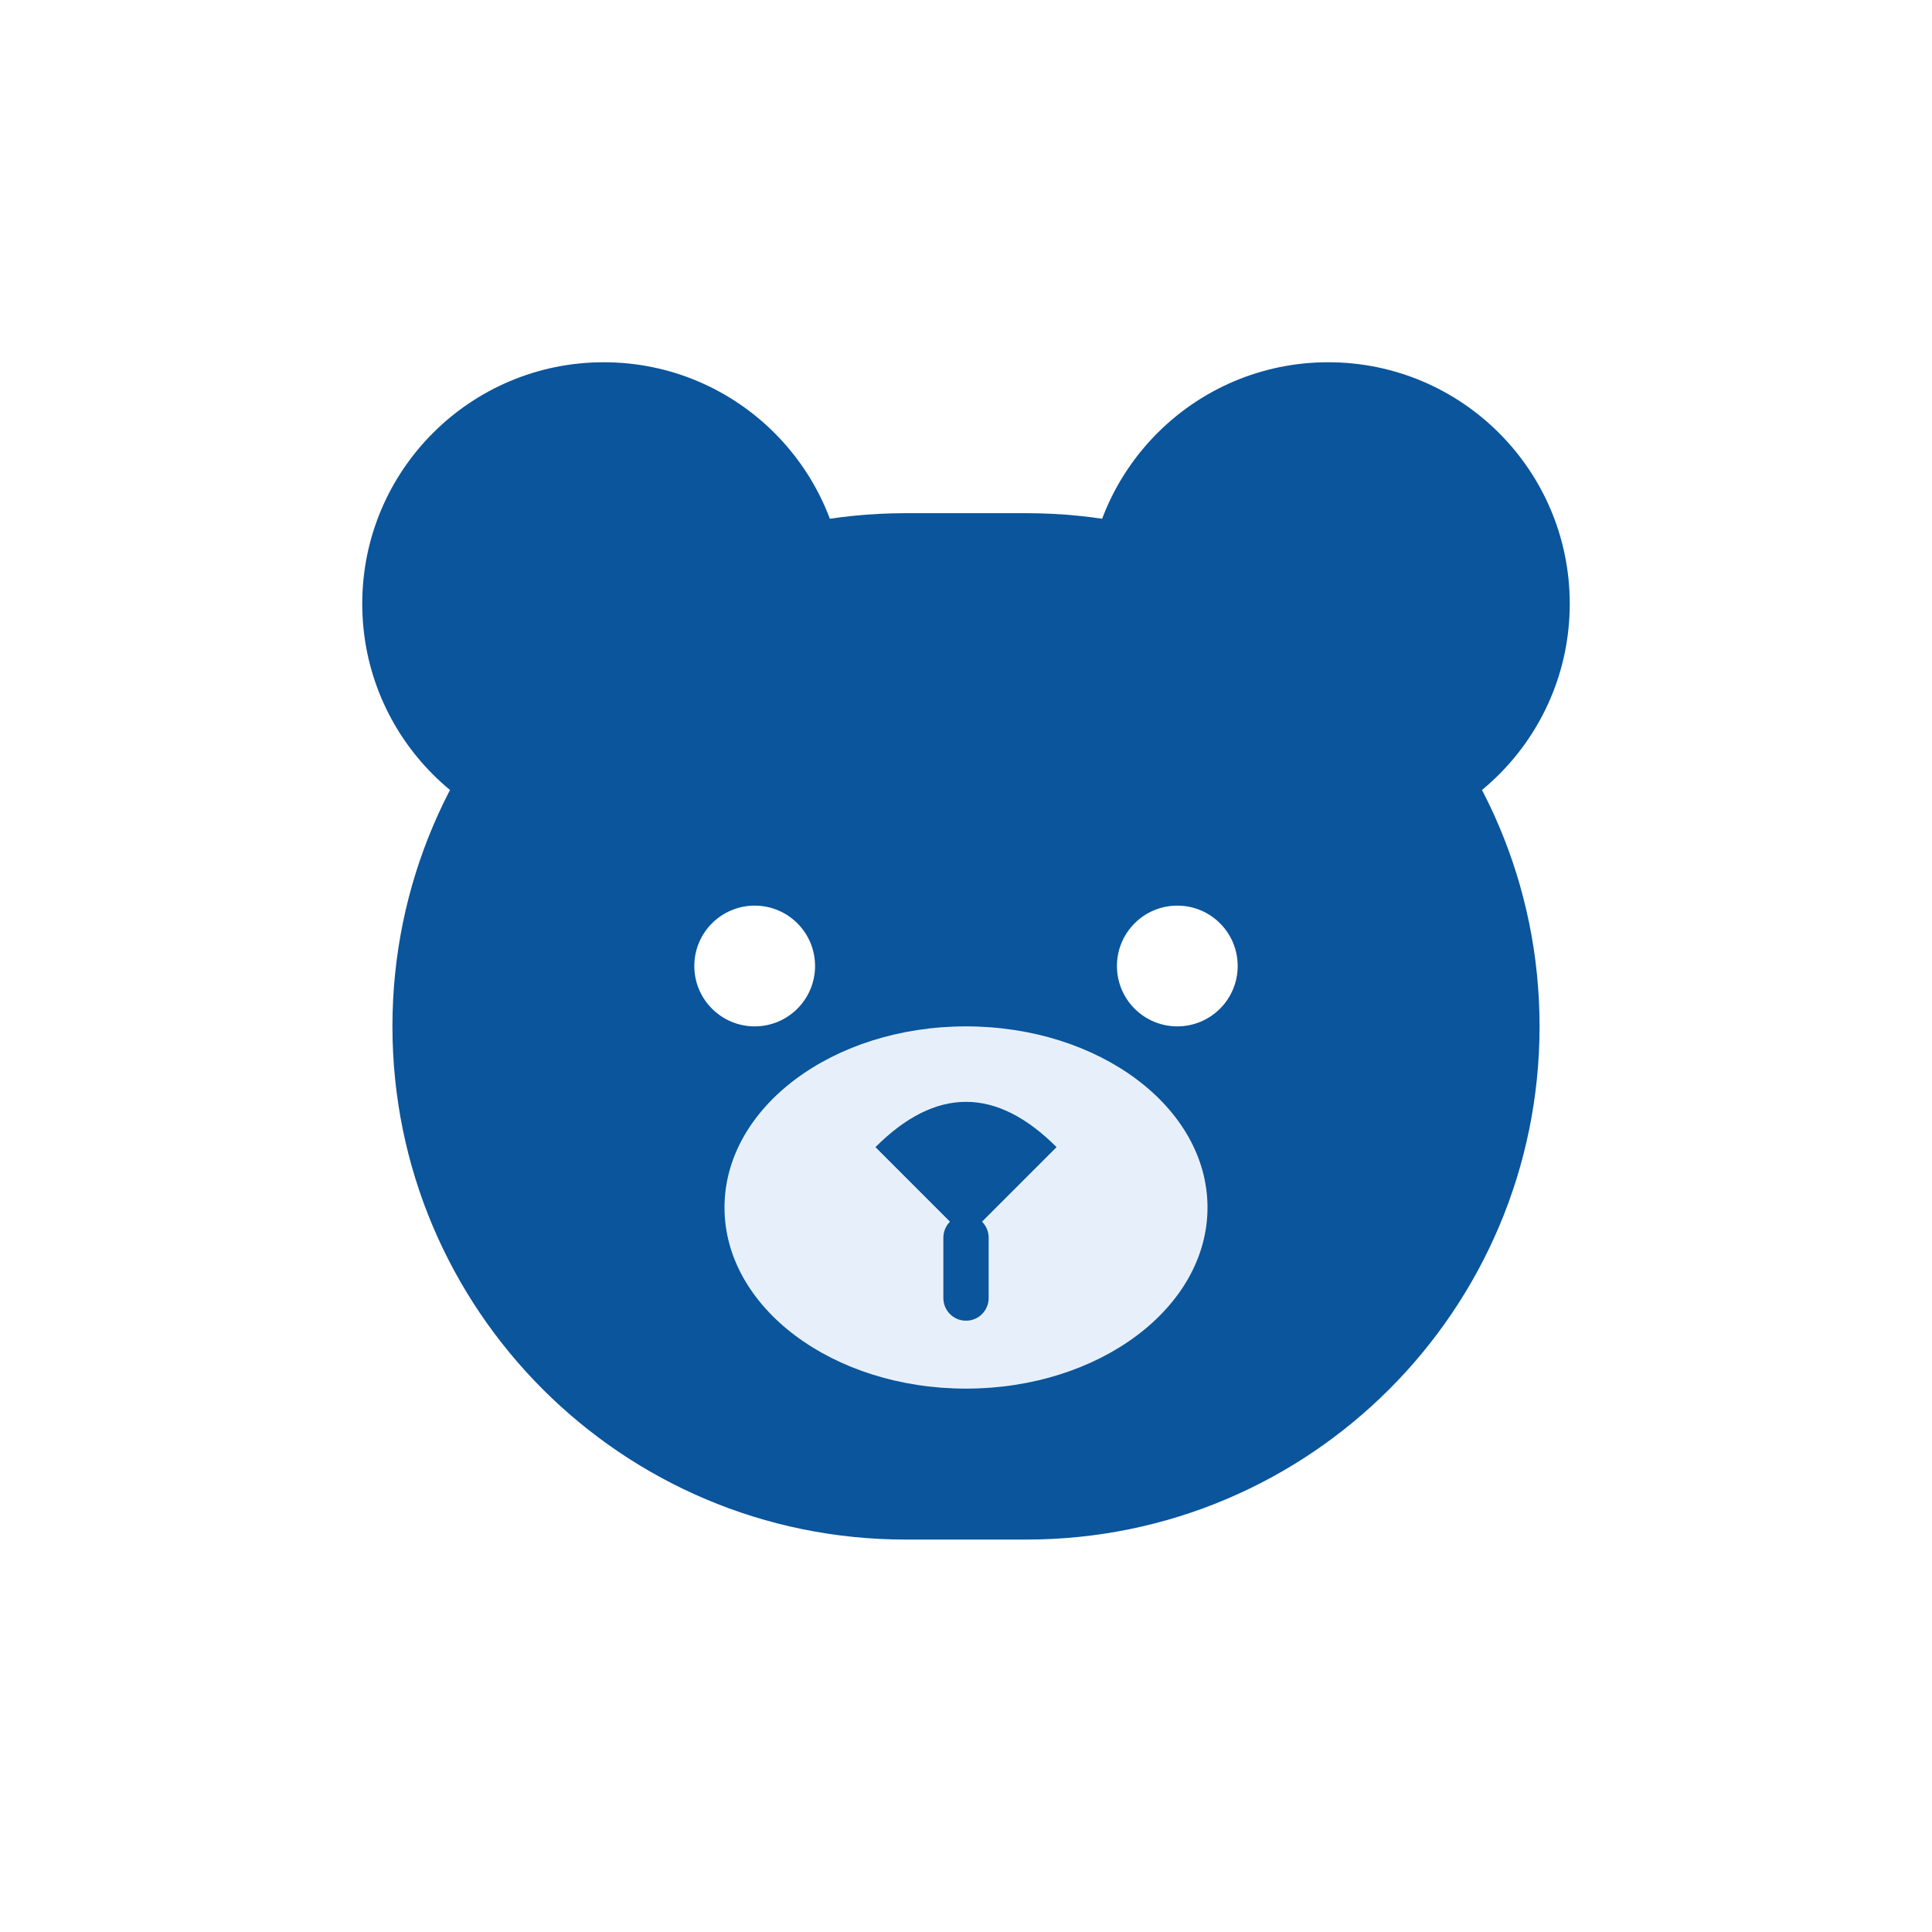
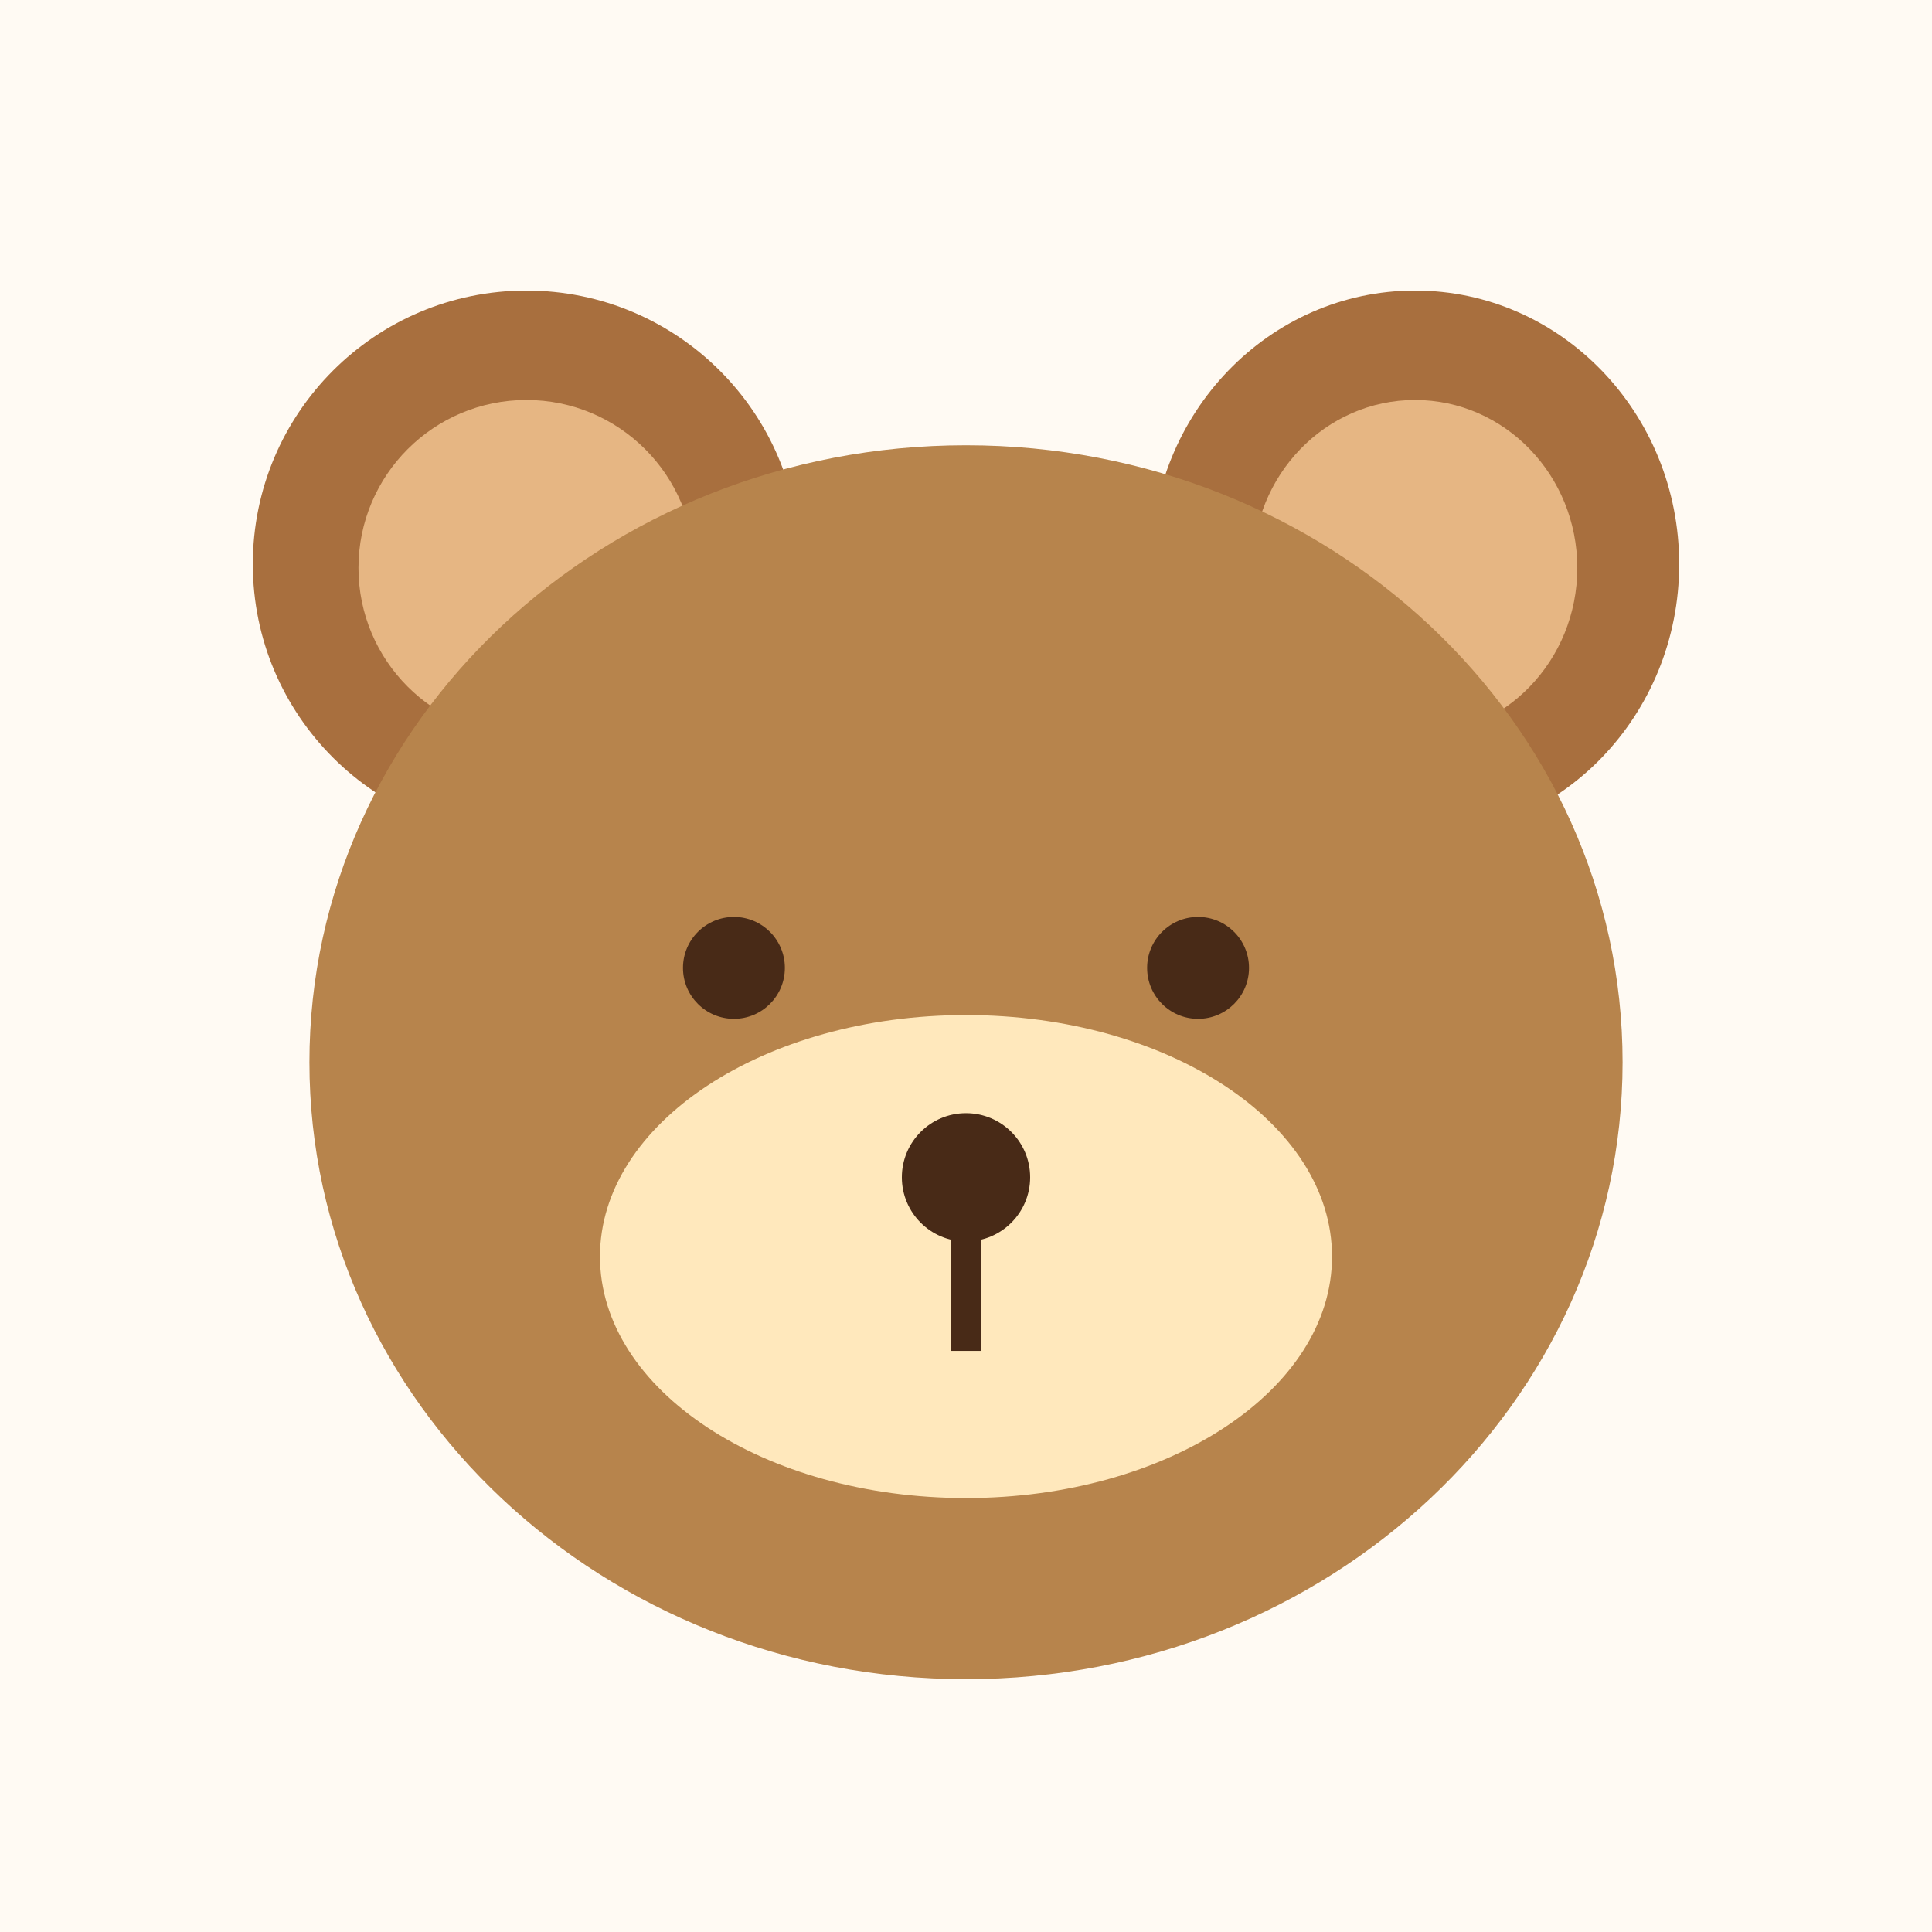
- <svg xmlns="http://www.w3.org/2000/svg" viewBox="-8 -8 64 64" fill="none">
-   <rect x="-8" y="-8" width="64" height="64" fill="white" />
-   <circle cx="12" cy="12" r="8" fill="#0a559c" />
-   <circle cx="36" cy="12" r="8" fill="#0a559c" />
-   <rect x="5" y="9" width="38" height="34" rx="17" fill="#0a559c" />
-   <circle cx="17" cy="24" r="2" fill="white" />
-   <circle cx="31" cy="24" r="2" fill="white" />
-   <ellipse cx="24" cy="32" rx="8" ry="6" fill="#e7f0fa" />
-   <path d="M21 30q3-3 6 0l-3 3z" fill="#0a559c" />
-   <path d="M24 33v2" stroke="#0a559c" stroke-width="1.5" stroke-linecap="round" />
+ <svg xmlns="http://www.w3.org/2000/svg" viewBox="0 0 512 512">
+   <path fill="#fffaf3" d="M0 0h512v512H0z" />
+   <g fill="#a86f3e">
+     <ellipse cx="139.5" cy="149.5" rx="72.5" ry="72.5" />
+     <ellipse cx="375" cy="149.5" rx="70" ry="72.5" />
+   </g>
+   <g fill="#e6b683">
+     <ellipse cx="139.5" cy="150.5" rx="44.5" ry="44.5" />
+     <ellipse cx="375" cy="150.5" rx="43" ry="44.5" />
+   </g>
+   <ellipse cx="256" cy="281.5" rx="174" ry="163.5" fill="#b7844c" />
+   <g fill="#482a17">
+     <circle cx="194.5" cy="256.5" r="13.5" />
+     <circle cx="317.5" cy="256.5" r="13.5" />
+   </g>
+   <ellipse cx="256" cy="333" rx="97" ry="64" fill="#ffe8bc" />
+   <g fill="#482a17">
+     <circle cx="256" cy="312" r="17" />
+     <path d="M252 318h8v40h-8z" />
+   </g>
</svg>
